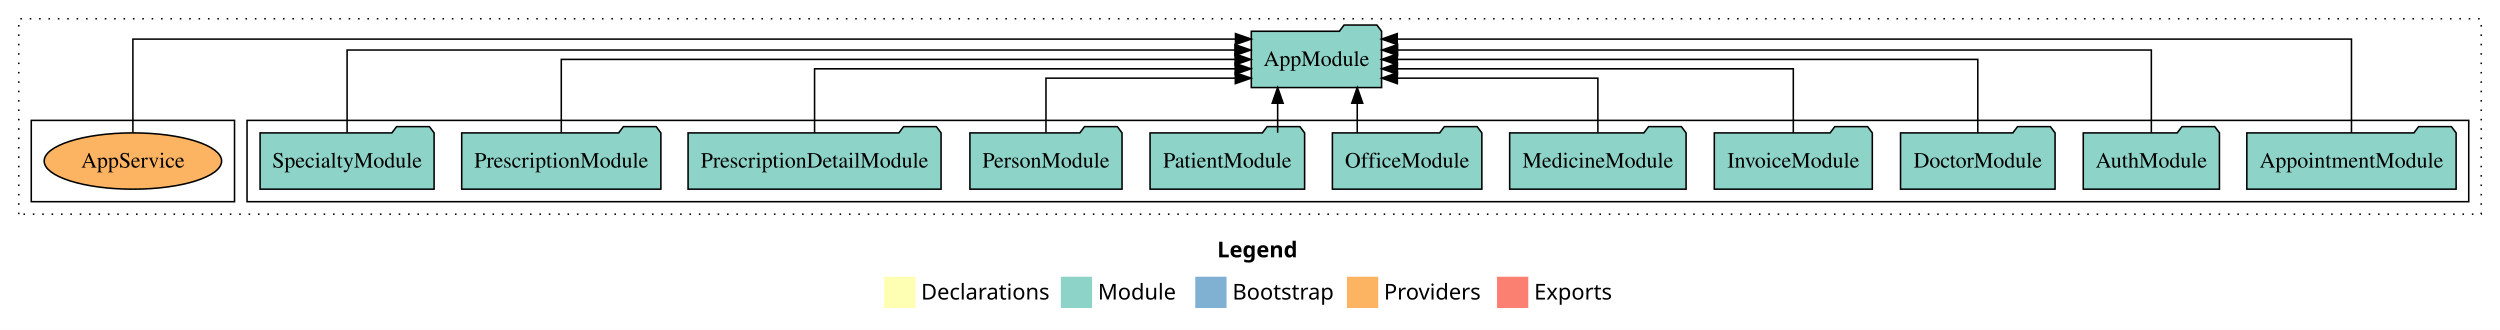
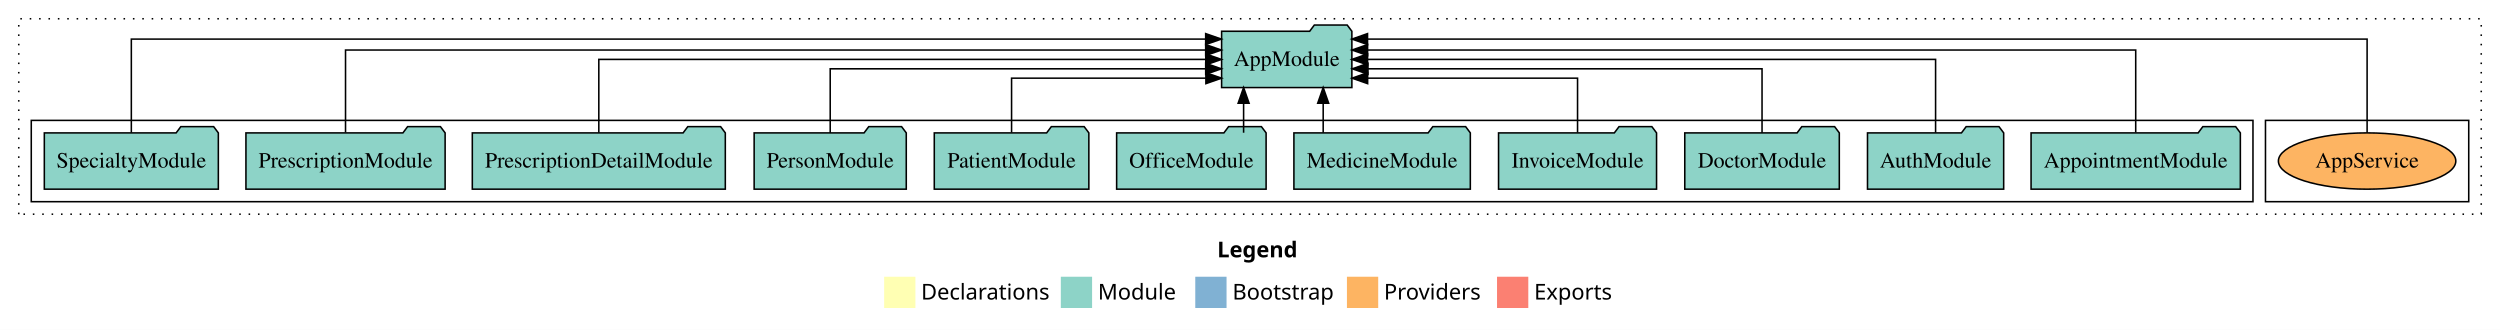
<svg xmlns="http://www.w3.org/2000/svg" width="1599pt" height="211pt" viewBox="0.00 0.00 1599.00 211.00">
  <g id="graph0" class="graph" transform="scale(1 1) rotate(0) translate(4 207)">
    <polygon fill="white" stroke="transparent" points="-4,4 -4,-207 1595,-207 1595,4 -4,4" />
    <text text-anchor="start" x="774.51" y="-42.4" font-family="Times-12" font-weight="bold" font-size="14.00">Legend</text>
    <polygon fill="#ffffb3" stroke="transparent" points="561.5,-10 561.5,-30 581.5,-30 581.5,-10 561.5,-10" />
    <text text-anchor="start" x="585.13" y="-15.4" font-family="Times-12" font-size="14.00">  Declarations</text>
    <polygon fill="#8dd3c7" stroke="transparent" points="674.5,-10 674.5,-30 694.5,-30 694.5,-10 674.5,-10" />
    <text text-anchor="start" x="698.23" y="-15.4" font-family="Times-12" font-size="14.00">  Module</text>
    <polygon fill="#80b1d3" stroke="transparent" points="760.5,-10 760.5,-30 780.5,-30 780.5,-10 760.5,-10" />
    <text text-anchor="start" x="784.28" y="-15.4" font-family="Times-12" font-size="14.00">  Bootstrap</text>
    <polygon fill="#fdb462" stroke="transparent" points="857.5,-10 857.5,-30 877.5,-30 877.5,-10 857.5,-10" />
    <text text-anchor="start" x="881.17" y="-15.4" font-family="Times-12" font-size="14.00">  Providers</text>
    <polygon fill="#fb8072" stroke="transparent" points="953.5,-10 953.5,-30 973.5,-30 973.5,-10 953.5,-10" />
    <text text-anchor="start" x="977.23" y="-15.4" font-family="Times-12" font-size="14.00">  Exports</text>
    <g id="clust1" class="cluster">
      <polygon fill="none" stroke="black" stroke-dasharray="1,5" points="8,-70 8,-195 1583,-195 1583,-70 8,-70" />
    </g>
+     <g id="clust6" class="cluster">
+       <polygon fill="none" stroke="black" points="1445,-78 1445,-130 1575,-130 1575,-78 1445,-78" />
+     </g>
    <g id="clust3" class="cluster">
-       <polygon fill="none" stroke="black" points="154,-78 154,-130 1575,-130 1575,-78 154,-78" />
-     </g>
-     <g id="clust6" class="cluster">
-       <polygon fill="none" stroke="black" points="16,-78 16,-130 146,-130 146,-78 16,-78" />
+       <polygon fill="none" stroke="black" points="16,-78 16,-130 1437,-130 1437,-78 16,-78" />
    </g>
    <g id="node1" class="node">
-       <polygon fill="#8dd3c7" stroke="black" points="1566.93,-122 1563.93,-126 1542.93,-126 1539.93,-122 1433.07,-122 1433.07,-86 1566.93,-86 1566.93,-122" />
-       <text text-anchor="middle" x="1500" y="-99.8" font-family="Times,serif" font-size="14.00">AppointmentModule</text>
+       <polygon fill="#8dd3c7" stroke="black" points="1428.93,-122 1425.93,-126 1404.93,-126 1401.93,-122 1295.07,-122 1295.07,-86 1428.93,-86 1428.93,-122" />
+       <text text-anchor="middle" x="1362" y="-99.8" font-family="Times,serif" font-size="14.00">AppointmentModule</text>
    </g>
    <g id="node12" class="node">
-       <polygon fill="#8dd3c7" stroke="black" points="879.66,-187 876.66,-191 855.66,-191 852.66,-187 796.34,-187 796.34,-151 879.66,-151 879.66,-187" />
-       <text text-anchor="middle" x="838" y="-164.8" font-family="Times,serif" font-size="14.00">AppModule</text>
+       <polygon fill="#8dd3c7" stroke="black" points="860.66,-187 857.66,-191 836.66,-191 833.66,-187 777.34,-187 777.34,-151 860.66,-151 860.66,-187" />
+       <text text-anchor="middle" x="819" y="-164.8" font-family="Times,serif" font-size="14.00">AppModule</text>
    </g>
    <g id="edge1" class="edge">
-       <path fill="none" stroke="black" d="M1500,-122.09C1500,-145.13 1500,-182 1500,-182 1500,-182 889.66,-182 889.66,-182" />
-       <polygon fill="black" stroke="black" points="889.66,-178.5 879.66,-182 889.66,-185.5 889.66,-178.5" />
+       <path fill="none" stroke="black" d="M1362,-122.28C1362,-143.32 1362,-175 1362,-175 1362,-175 870.71,-175 870.71,-175" />
+       <polygon fill="black" stroke="black" points="870.71,-171.5 860.71,-175 870.71,-178.5 870.71,-171.5" />
    </g>
    <g id="node2" class="node">
-       <polygon fill="#8dd3c7" stroke="black" points="1415.55,-122 1412.55,-126 1391.55,-126 1388.55,-122 1328.45,-122 1328.45,-86 1415.55,-86 1415.55,-122" />
-       <text text-anchor="middle" x="1372" y="-99.8" font-family="Times,serif" font-size="14.00">AuthModule</text>
+       <polygon fill="#8dd3c7" stroke="black" points="1277.55,-122 1274.55,-126 1253.55,-126 1250.55,-122 1190.45,-122 1190.45,-86 1277.55,-86 1277.55,-122" />
+       <text text-anchor="middle" x="1234" y="-99.8" font-family="Times,serif" font-size="14.00">AuthModule</text>
    </g>
    <g id="edge2" class="edge">
-       <path fill="none" stroke="black" d="M1372,-122.28C1372,-143.32 1372,-175 1372,-175 1372,-175 889.9,-175 889.9,-175" />
-       <polygon fill="black" stroke="black" points="889.9,-171.5 879.9,-175 889.9,-178.5 889.9,-171.5" />
+       <path fill="none" stroke="black" d="M1234,-122.11C1234,-141.34 1234,-169 1234,-169 1234,-169 870.69,-169 870.69,-169" />
+       <polygon fill="black" stroke="black" points="870.69,-165.5 860.69,-169 870.69,-172.5 870.69,-165.5" />
    </g>
    <g id="node3" class="node">
-       <polygon fill="#8dd3c7" stroke="black" points="1310.42,-122 1307.42,-126 1286.42,-126 1283.42,-122 1211.58,-122 1211.58,-86 1310.42,-86 1310.42,-122" />
-       <text text-anchor="middle" x="1261" y="-99.8" font-family="Times,serif" font-size="14.00">DoctorModule</text>
+       <polygon fill="#8dd3c7" stroke="black" points="1172.42,-122 1169.42,-126 1148.42,-126 1145.42,-122 1073.58,-122 1073.58,-86 1172.42,-86 1172.42,-122" />
+       <text text-anchor="middle" x="1123" y="-99.8" font-family="Times,serif" font-size="14.00">DoctorModule</text>
    </g>
    <g id="edge3" class="edge">
-       <path fill="none" stroke="black" d="M1261,-122.11C1261,-141.34 1261,-169 1261,-169 1261,-169 889.72,-169 889.72,-169" />
-       <polygon fill="black" stroke="black" points="889.72,-165.5 879.72,-169 889.72,-172.5 889.72,-165.5" />
+       <path fill="none" stroke="black" d="M1123,-122.02C1123,-139.37 1123,-163 1123,-163 1123,-163 870.95,-163 870.95,-163" />
+       <polygon fill="black" stroke="black" points="870.95,-159.5 860.95,-163 870.95,-166.5 870.95,-159.5" />
    </g>
    <g id="node4" class="node">
-       <polygon fill="#8dd3c7" stroke="black" points="1193.53,-122 1190.53,-126 1169.53,-126 1166.53,-122 1092.47,-122 1092.47,-86 1193.53,-86 1193.53,-122" />
-       <text text-anchor="middle" x="1143" y="-99.8" font-family="Times,serif" font-size="14.00">InvoiceModule</text>
+       <polygon fill="#8dd3c7" stroke="black" points="1055.53,-122 1052.53,-126 1031.53,-126 1028.53,-122 954.47,-122 954.47,-86 1055.53,-86 1055.53,-122" />
+       <text text-anchor="middle" x="1005" y="-99.8" font-family="Times,serif" font-size="14.00">InvoiceModule</text>
    </g>
    <g id="edge4" class="edge">
-       <path fill="none" stroke="black" d="M1143,-122.02C1143,-139.37 1143,-163 1143,-163 1143,-163 889.77,-163 889.77,-163" />
-       <polygon fill="black" stroke="black" points="889.77,-159.5 879.77,-163 889.77,-166.5 889.77,-159.5" />
+       <path fill="none" stroke="black" d="M1005,-122.24C1005,-137.57 1005,-157 1005,-157 1005,-157 870.74,-157 870.74,-157" />
+       <polygon fill="black" stroke="black" points="870.74,-153.5 860.74,-157 870.74,-160.5 870.74,-153.5" />
    </g>
    <g id="node5" class="node">
-       <polygon fill="#8dd3c7" stroke="black" points="1074.42,-122 1071.42,-126 1050.42,-126 1047.42,-122 961.58,-122 961.58,-86 1074.42,-86 1074.42,-122" />
-       <text text-anchor="middle" x="1018" y="-99.8" font-family="Times,serif" font-size="14.00">MedicineModule</text>
+       <polygon fill="#8dd3c7" stroke="black" points="936.42,-122 933.42,-126 912.42,-126 909.42,-122 823.58,-122 823.58,-86 936.42,-86 936.42,-122" />
+       <text text-anchor="middle" x="880" y="-99.8" font-family="Times,serif" font-size="14.00">MedicineModule</text>
    </g>
    <g id="edge5" class="edge">
-       <path fill="none" stroke="black" d="M1018,-122.24C1018,-137.57 1018,-157 1018,-157 1018,-157 889.75,-157 889.75,-157" />
-       <polygon fill="black" stroke="black" points="889.75,-153.5 879.75,-157 889.75,-160.5 889.75,-153.5" />
+       <path fill="none" stroke="black" d="M842.31,-122.11C842.31,-122.11 842.31,-140.99 842.31,-140.99" />
+       <polygon fill="black" stroke="black" points="838.81,-140.99 842.31,-150.99 845.81,-140.99 838.81,-140.99" />
    </g>
    <g id="node6" class="node">
-       <polygon fill="#8dd3c7" stroke="black" points="943.8,-122 940.8,-126 919.8,-126 916.8,-122 848.2,-122 848.2,-86 943.8,-86 943.8,-122" />
-       <text text-anchor="middle" x="896" y="-99.8" font-family="Times,serif" font-size="14.00">OfficeModule</text>
+       <polygon fill="#8dd3c7" stroke="black" points="805.8,-122 802.8,-126 781.8,-126 778.8,-122 710.2,-122 710.2,-86 805.8,-86 805.8,-122" />
+       <text text-anchor="middle" x="758" y="-99.8" font-family="Times,serif" font-size="14.00">OfficeModule</text>
    </g>
    <g id="edge6" class="edge">
-       <path fill="none" stroke="black" d="M864.09,-122.11C864.09,-122.11 864.09,-140.99 864.09,-140.99" />
-       <polygon fill="black" stroke="black" points="860.59,-140.99 864.09,-150.99 867.59,-140.99 860.59,-140.99" />
+       <path fill="none" stroke="black" d="M791.41,-122.11C791.41,-122.11 791.41,-140.99 791.41,-140.99" />
+       <polygon fill="black" stroke="black" points="787.91,-140.99 791.41,-150.99 794.91,-140.99 787.91,-140.99" />
    </g>
    <g id="node7" class="node">
-       <polygon fill="#8dd3c7" stroke="black" points="830.43,-122 827.43,-126 806.43,-126 803.43,-122 731.57,-122 731.57,-86 830.43,-86 830.43,-122" />
-       <text text-anchor="middle" x="781" y="-99.8" font-family="Times,serif" font-size="14.00">PatientModule</text>
+       <polygon fill="#8dd3c7" stroke="black" points="692.43,-122 689.43,-126 668.43,-126 665.43,-122 593.57,-122 593.57,-86 692.43,-86 692.43,-122" />
+       <text text-anchor="middle" x="643" y="-99.8" font-family="Times,serif" font-size="14.00">PatientModule</text>
    </g>
    <g id="edge7" class="edge">
-       <path fill="none" stroke="black" d="M813.19,-122.11C813.19,-122.11 813.19,-140.99 813.19,-140.99" />
-       <polygon fill="black" stroke="black" points="809.69,-140.99 813.19,-150.99 816.69,-140.99 809.69,-140.99" />
+       <path fill="none" stroke="black" d="M643,-122.24C643,-137.57 643,-157 643,-157 643,-157 767.29,-157 767.29,-157" />
+       <polygon fill="black" stroke="black" points="767.29,-160.5 777.29,-157 767.29,-153.5 767.29,-160.5" />
    </g>
    <g id="node8" class="node">
-       <polygon fill="#8dd3c7" stroke="black" points="713.65,-122 710.65,-126 689.65,-126 686.65,-122 616.35,-122 616.35,-86 713.65,-86 713.65,-122" />
-       <text text-anchor="middle" x="665" y="-99.8" font-family="Times,serif" font-size="14.00">PersonModule</text>
+       <polygon fill="#8dd3c7" stroke="black" points="575.65,-122 572.65,-126 551.65,-126 548.65,-122 478.35,-122 478.35,-86 575.65,-86 575.65,-122" />
+       <text text-anchor="middle" x="527" y="-99.8" font-family="Times,serif" font-size="14.00">PersonModule</text>
    </g>
    <g id="edge8" class="edge">
-       <path fill="none" stroke="black" d="M665,-122.24C665,-137.57 665,-157 665,-157 665,-157 786.12,-157 786.12,-157" />
-       <polygon fill="black" stroke="black" points="786.12,-160.5 796.12,-157 786.12,-153.5 786.12,-160.5" />
+       <path fill="none" stroke="black" d="M527,-122.02C527,-139.37 527,-163 527,-163 527,-163 767.16,-163 767.16,-163" />
+       <polygon fill="black" stroke="black" points="767.16,-166.5 777.16,-163 767.16,-159.5 767.16,-166.5" />
    </g>
    <g id="node9" class="node">
-       <polygon fill="#8dd3c7" stroke="black" points="597.91,-122 594.91,-126 573.91,-126 570.91,-122 436.09,-122 436.09,-86 597.91,-86 597.91,-122" />
-       <text text-anchor="middle" x="517" y="-99.8" font-family="Times,serif" font-size="14.00">PrescriptionDetailModule</text>
+       <polygon fill="#8dd3c7" stroke="black" points="459.91,-122 456.91,-126 435.91,-126 432.91,-122 298.09,-122 298.09,-86 459.91,-86 459.91,-122" />
+       <text text-anchor="middle" x="379" y="-99.8" font-family="Times,serif" font-size="14.00">PrescriptionDetailModule</text>
    </g>
    <g id="edge9" class="edge">
-       <path fill="none" stroke="black" d="M517,-122.02C517,-139.37 517,-163 517,-163 517,-163 786.03,-163 786.03,-163" />
-       <polygon fill="black" stroke="black" points="786.03,-166.5 796.03,-163 786.03,-159.5 786.03,-166.5" />
+       <path fill="none" stroke="black" d="M379,-122.11C379,-141.34 379,-169 379,-169 379,-169 767.21,-169 767.21,-169" />
+       <polygon fill="black" stroke="black" points="767.21,-172.5 777.21,-169 767.21,-165.5 767.21,-172.5" />
    </g>
    <g id="node10" class="node">
-       <polygon fill="#8dd3c7" stroke="black" points="418.7,-122 415.7,-126 394.7,-126 391.7,-122 291.3,-122 291.3,-86 418.7,-86 418.7,-122" />
-       <text text-anchor="middle" x="355" y="-99.8" font-family="Times,serif" font-size="14.00">PrescriptionModule</text>
+       <polygon fill="#8dd3c7" stroke="black" points="280.7,-122 277.7,-126 256.7,-126 253.7,-122 153.3,-122 153.3,-86 280.7,-86 280.7,-122" />
+       <text text-anchor="middle" x="217" y="-99.8" font-family="Times,serif" font-size="14.00">PrescriptionModule</text>
    </g>
    <g id="edge10" class="edge">
-       <path fill="none" stroke="black" d="M355,-122.11C355,-141.34 355,-169 355,-169 355,-169 785.98,-169 785.98,-169" />
-       <polygon fill="black" stroke="black" points="785.98,-172.5 795.98,-169 785.98,-165.5 785.98,-172.5" />
+       <path fill="none" stroke="black" d="M217,-122.28C217,-143.32 217,-175 217,-175 217,-175 767.15,-175 767.15,-175" />
+       <polygon fill="black" stroke="black" points="767.15,-178.5 777.15,-175 767.15,-171.5 767.15,-178.5" />
    </g>
    <g id="node11" class="node">
-       <polygon fill="#8dd3c7" stroke="black" points="273.65,-122 270.65,-126 249.65,-126 246.65,-122 162.35,-122 162.35,-86 273.65,-86 273.65,-122" />
-       <text text-anchor="middle" x="218" y="-99.8" font-family="Times,serif" font-size="14.00">SpecialtyModule</text>
+       <polygon fill="#8dd3c7" stroke="black" points="135.65,-122 132.65,-126 111.65,-126 108.65,-122 24.35,-122 24.35,-86 135.65,-86 135.65,-122" />
+       <text text-anchor="middle" x="80" y="-99.8" font-family="Times,serif" font-size="14.00">SpecialtyModule</text>
    </g>
    <g id="edge11" class="edge">
-       <path fill="none" stroke="black" d="M218,-122.28C218,-143.32 218,-175 218,-175 218,-175 785.87,-175 785.87,-175" />
-       <polygon fill="black" stroke="black" points="785.87,-178.5 795.87,-175 785.87,-171.5 785.87,-178.5" />
+       <path fill="none" stroke="black" d="M80,-122.09C80,-145.13 80,-182 80,-182 80,-182 767.15,-182 767.15,-182" />
+       <polygon fill="black" stroke="black" points="767.15,-185.5 777.15,-182 767.15,-178.5 767.15,-185.5" />
    </g>
    <g id="node13" class="node">
-       <ellipse fill="#fdb462" stroke="black" cx="81" cy="-104" rx="56.74" ry="18" />
-       <text text-anchor="middle" x="81" y="-99.8" font-family="Times,serif" font-size="14.00">AppService</text>
+       <ellipse fill="#fdb462" stroke="black" cx="1510" cy="-104" rx="56.74" ry="18" />
+       <text text-anchor="middle" x="1510" y="-99.8" font-family="Times,serif" font-size="14.00">AppService</text>
    </g>
    <g id="edge12" class="edge">
-       <path fill="none" stroke="black" d="M81,-122.09C81,-145.13 81,-182 81,-182 81,-182 786.22,-182 786.22,-182" />
-       <polygon fill="black" stroke="black" points="786.22,-185.5 796.22,-182 786.22,-178.5 786.22,-185.5" />
+       <path fill="none" stroke="black" d="M1510,-122.09C1510,-145.13 1510,-182 1510,-182 1510,-182 870.67,-182 870.67,-182" />
+       <polygon fill="black" stroke="black" points="870.67,-178.5 860.67,-182 870.67,-185.5 870.67,-178.5" />
    </g>
  </g>
</svg>
